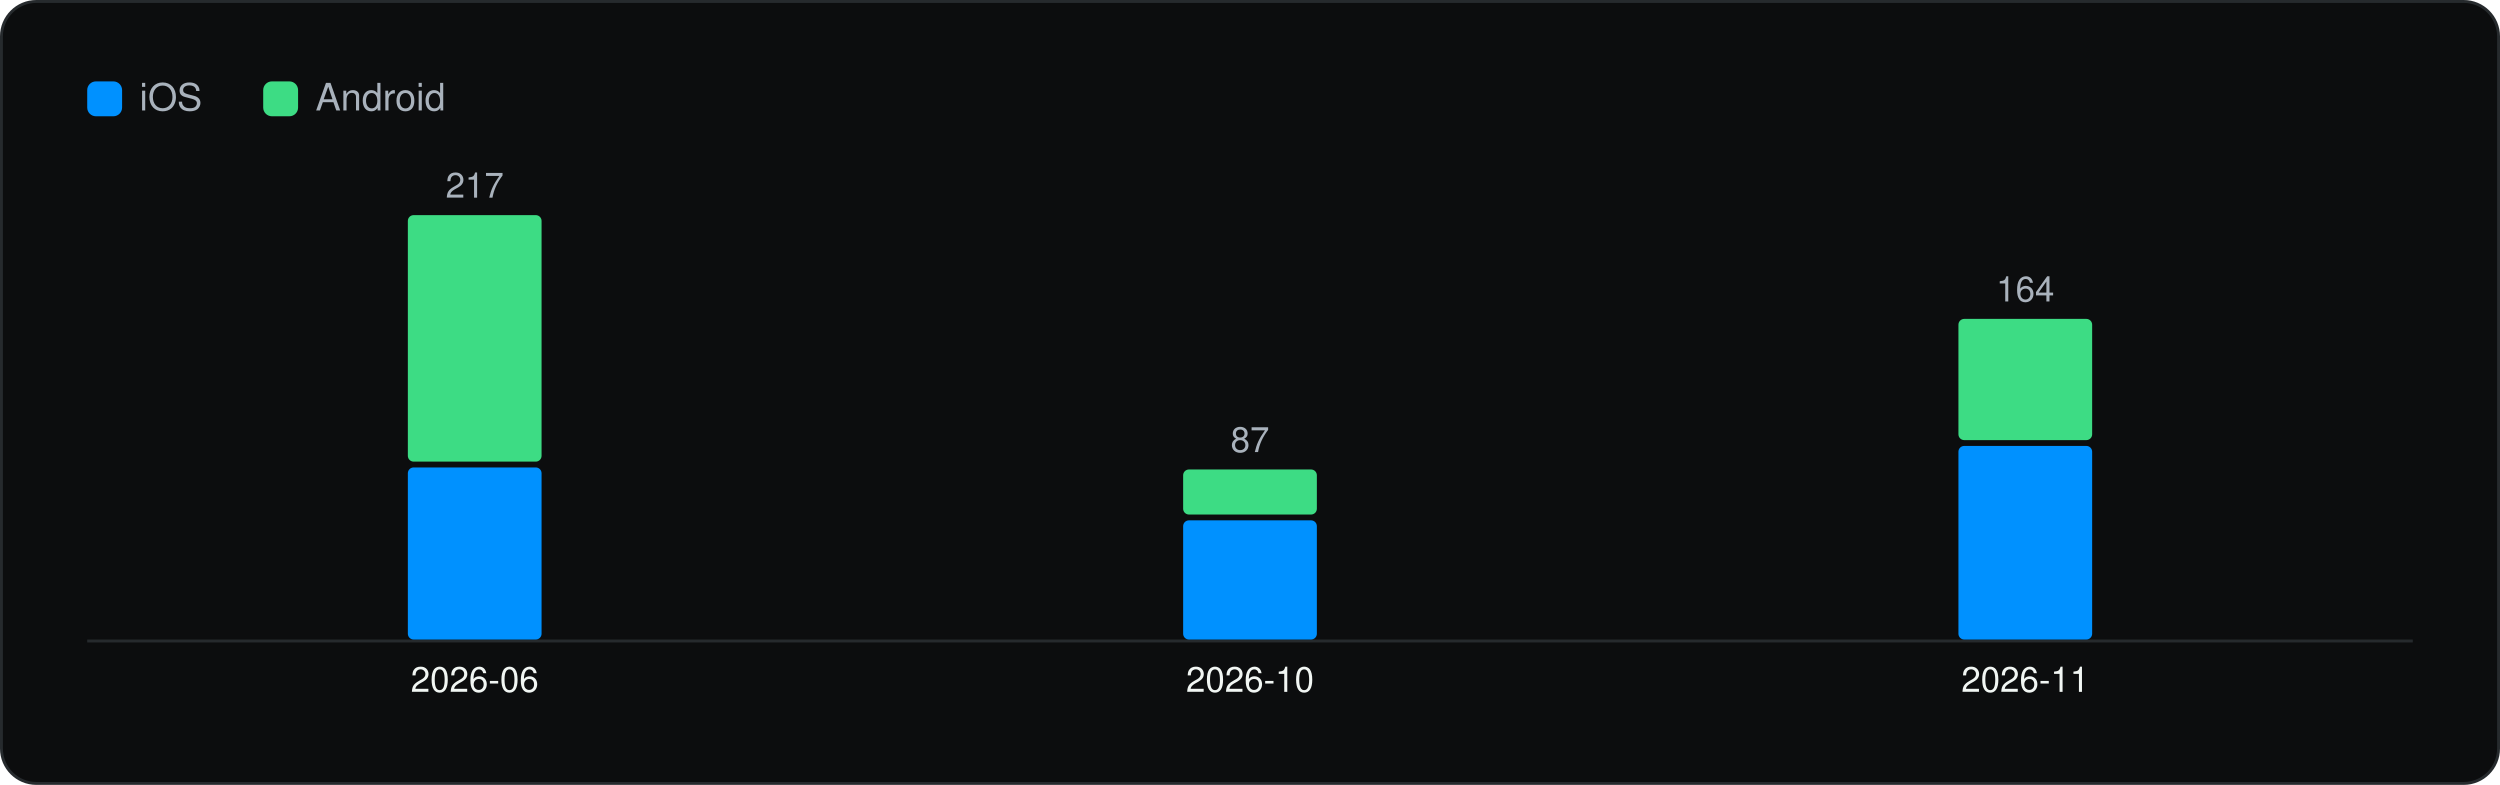
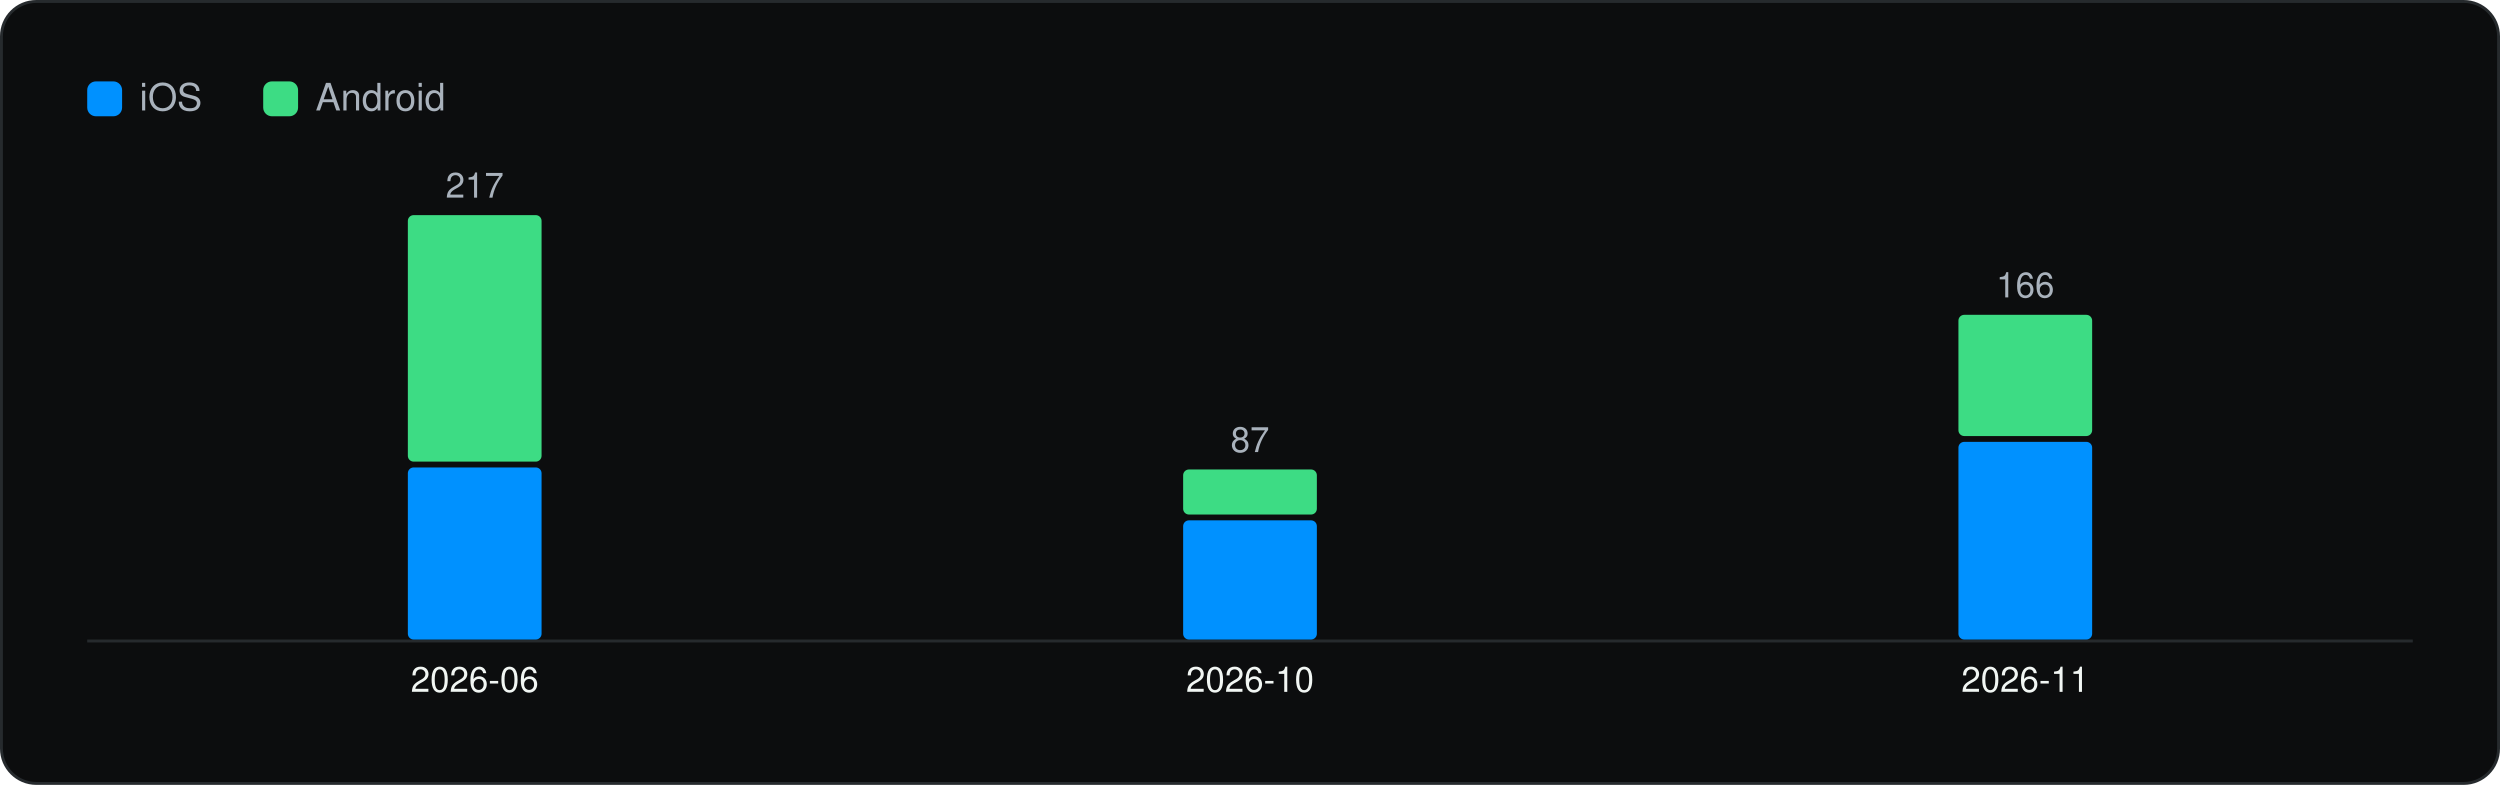
<svg xmlns="http://www.w3.org/2000/svg" viewBox="0 0 860 270" width="860" height="270" role="img" aria-label="Versions captured per month" font-family="Geist, -apple-system, BlinkMacSystemFont, 'Segoe UI', Helvetica, Arial, sans-serif">
  <rect x="0.5" y="0.5" width="859" height="269" rx="12" fill="#0C0D0E" stroke="#262A2D" />
  <g transform="translate(20 20)">
    <rect x="10" y="8" width="12" height="12" rx="3" fill="#0091FF" />
    <text x="28" y="18" font-size="13" fill="#A9B2BC">iOS</text>
    <rect x="70.54" y="8" width="12" height="12" rx="3" fill="#3DDC84" />
    <text x="88.54" y="18" font-size="13" fill="#A9B2BC">Android</text>
    <line x1="10" y1="200.5" x2="810" y2="200.5" stroke="#262A2D" />
    <rect x="120.3" y="140.8" width="46.0" height="59.2" rx="2" fill="#0091FF" />
    <rect x="120.3" y="54.0" width="46.0" height="84.8" rx="2" fill="#3DDC84" />
    <text x="143.3" y="48.0" font-size="12" text-anchor="middle" fill="#A9B2BC">217</text>
    <text x="143.3" y="218.0" font-size="12" text-anchor="middle" fill="#F1F6F3">2026-06</text>
    <rect x="387.0" y="159.0" width="46.0" height="41.0" rx="2" fill="#0091FF" />
    <rect x="387.0" y="141.5" width="46.0" height="15.5" rx="2" fill="#3DDC84" />
    <text x="410.0" y="135.5" font-size="12" text-anchor="middle" fill="#A9B2BC">87</text>
    <text x="410.0" y="218.0" font-size="12" text-anchor="middle" fill="#F1F6F3">2026-10</text>
-     <rect x="653.7" y="133.4" width="46.0" height="66.6" rx="2" fill="#0091FF" />
-     <rect x="653.7" y="89.7" width="46.0" height="41.7" rx="2" fill="#3DDC84" />
-     <text x="676.7" y="83.7" font-size="12" text-anchor="middle" fill="#A9B2BC">164</text>
+     <rect x="653.7" y="132.0" width="46.0" height="68.0" rx="2" fill="#0091FF" />
+     <rect x="653.7" y="88.3" width="46.0" height="41.7" rx="2" fill="#3DDC84" />
+     <text x="676.7" y="82.3" font-size="12" text-anchor="middle" fill="#A9B2BC">166</text>
    <text x="676.7" y="218.0" font-size="12" text-anchor="middle" fill="#F1F6F3">2026-11</text>
  </g>
</svg>
